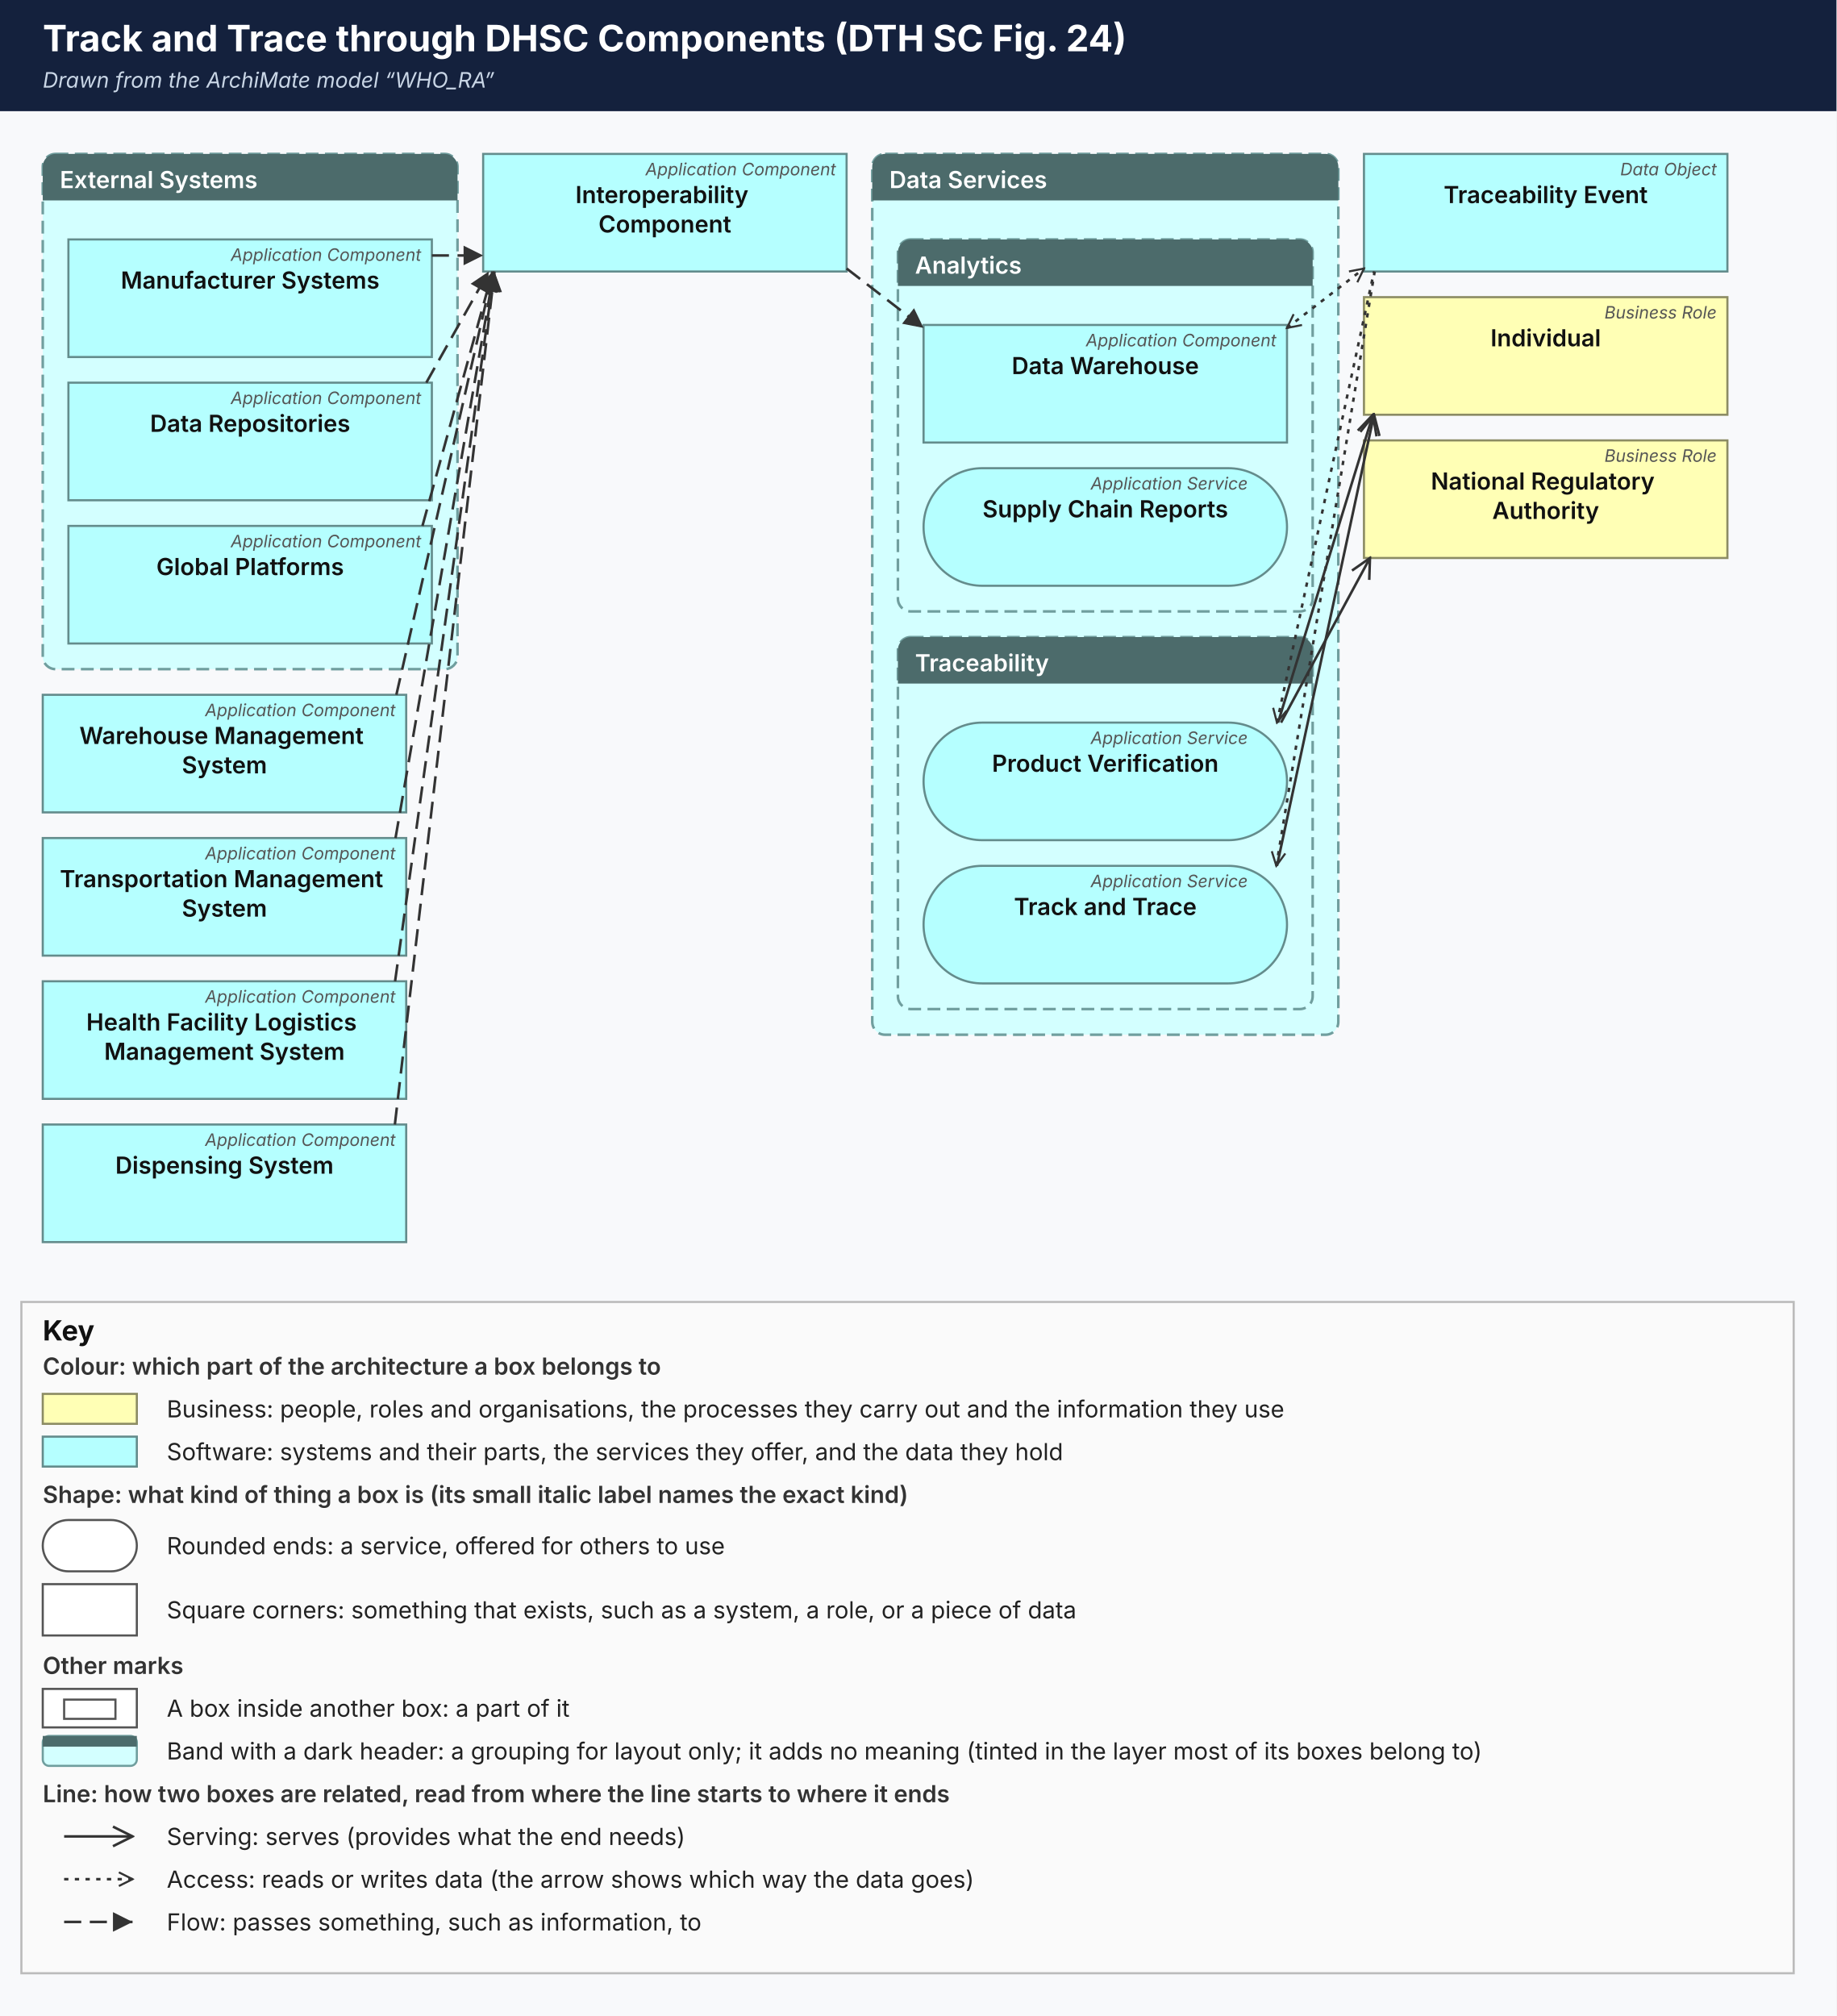
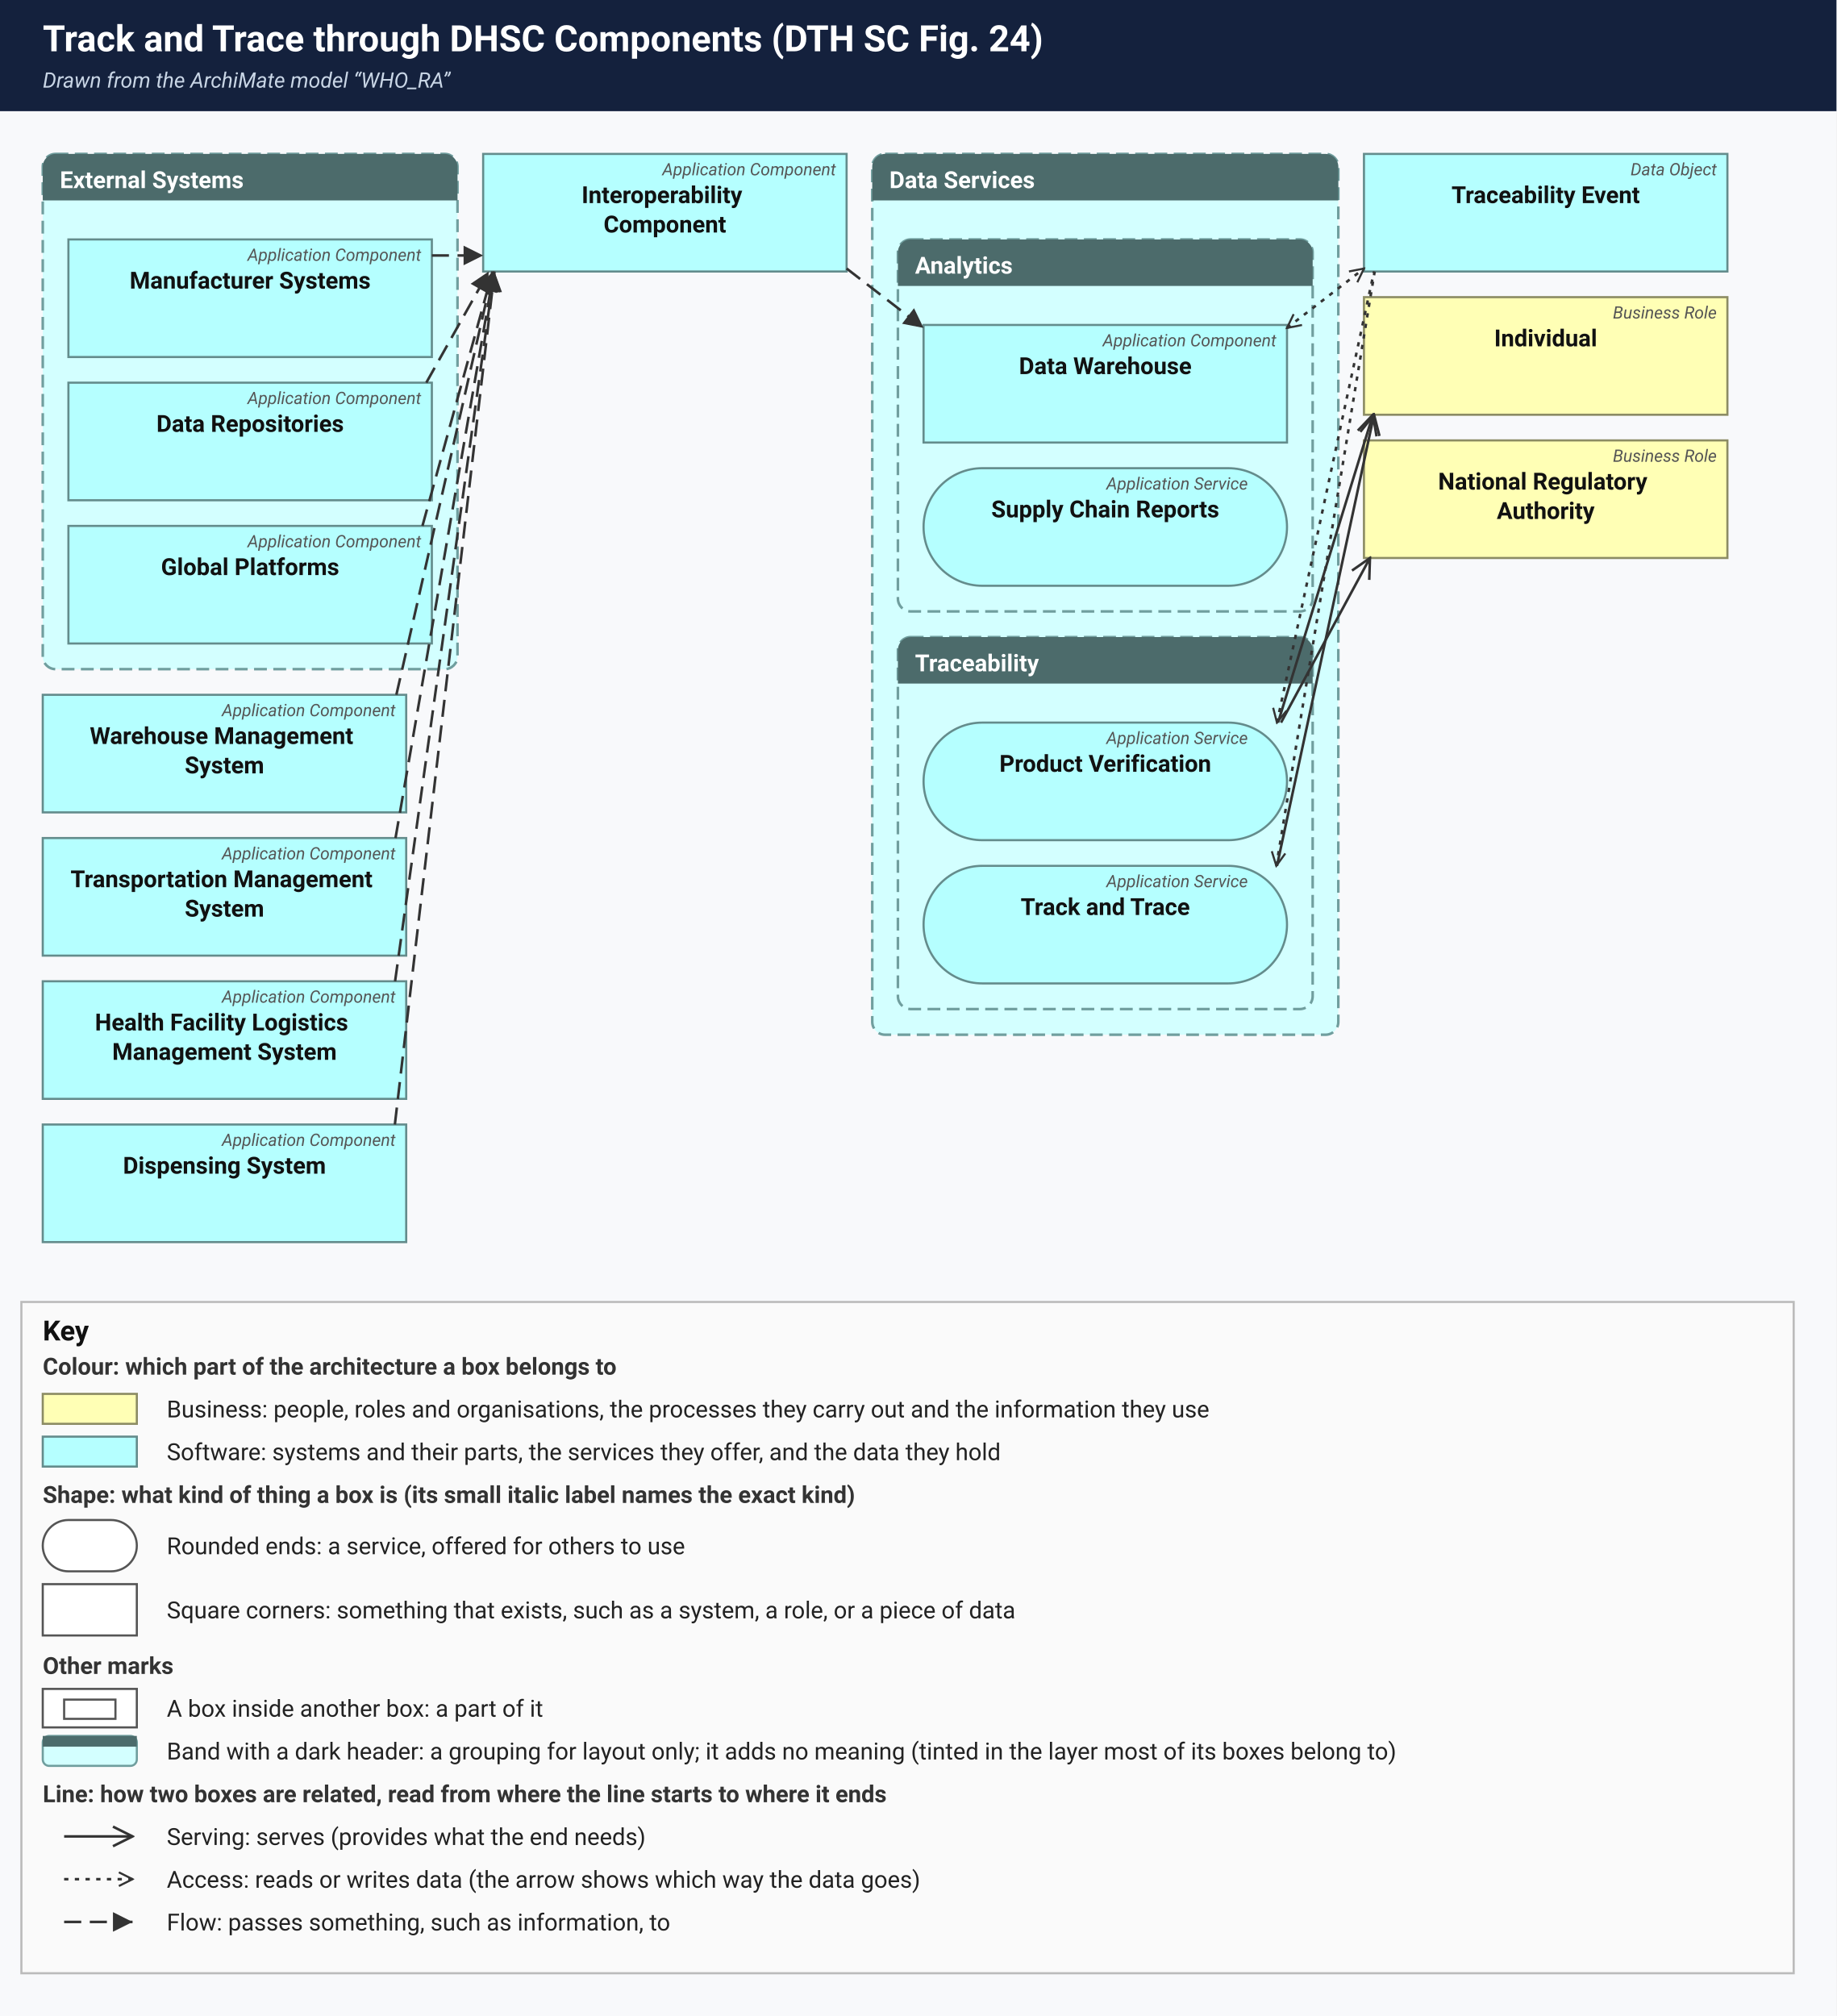
<svg xmlns="http://www.w3.org/2000/svg" viewBox="4 -48 859 943" width="859" height="943" role="img" aria-labelledby="av-title">
  <style>
- .av-name{font:600 11px Inter, "Segoe UI", system-ui, -apple-system, Helvetica, Arial, sans-serif;fill:#111}
- .av-type{font:italic 8px Inter, "Segoe UI", system-ui, -apple-system, Helvetica, Arial, sans-serif;fill:#555}
- .av-group{font:600 11px Inter, "Segoe UI", system-ui, -apple-system, Helvetica, Arial, sans-serif;fill:#333}
- .av-note{font:10px Inter, "Segoe UI", system-ui, -apple-system, Helvetica, Arial, sans-serif;fill:#222}
- .av-key{font:11px Inter, "Segoe UI", system-ui, -apple-system, Helvetica, Arial, sans-serif;fill:#222}
- .av-keyh{font:600 11px Inter, "Segoe UI", system-ui, -apple-system, Helvetica, Arial, sans-serif;fill:#333}
- .av-keyt{font:700 13px Inter, "Segoe UI", system-ui, -apple-system, Helvetica, Arial, sans-serif;fill:#111}
- .av-rel{font:9px Inter, "Segoe UI", system-ui, -apple-system, Helvetica, Arial, sans-serif;fill:#333;paint-order:stroke;stroke:#fff;stroke-width:3px}
+ .av-name{font:600 11px system-ui, -apple-system, "Segoe UI", Roboto, "Helvetica Neue", Arial, "Noto Sans", sans-serif;fill:#111}
+ .av-type{font:italic 8px system-ui, -apple-system, "Segoe UI", Roboto, "Helvetica Neue", Arial, "Noto Sans", sans-serif;fill:#555}
+ .av-group{font:600 11px system-ui, -apple-system, "Segoe UI", Roboto, "Helvetica Neue", Arial, "Noto Sans", sans-serif;fill:#333}
+ .av-note{font:10px system-ui, -apple-system, "Segoe UI", Roboto, "Helvetica Neue", Arial, "Noto Sans", sans-serif;fill:#222}
+ .av-key{font:11px system-ui, -apple-system, "Segoe UI", Roboto, "Helvetica Neue", Arial, "Noto Sans", sans-serif;fill:#222}
+ .av-keyh{font:600 11px system-ui, -apple-system, "Segoe UI", Roboto, "Helvetica Neue", Arial, "Noto Sans", sans-serif;fill:#333}
+ .av-keyt{font:700 13px system-ui, -apple-system, "Segoe UI", Roboto, "Helvetica Neue", Arial, "Noto Sans", sans-serif;fill:#111}
+ .av-rel{font:9px system-ui, -apple-system, "Segoe UI", Roboto, "Helvetica Neue", Arial, "Noto Sans", sans-serif;fill:#333;paint-order:stroke;stroke:#fff;stroke-width:3px}
a:hover rect,a:hover polygon,a:focus rect,a:focus polygon{stroke:#06c;stroke-width:2.5}
</style>
  <defs>
    <marker id="arrow-open" viewBox="0 0 12 12" refX="11" refY="6" markerWidth="11" markerHeight="11" orient="auto-start-reverse" markerUnits="userSpaceOnUse">
      <path d="M1 1 L11 6 L1 11" fill="none" stroke="#333" stroke-width="1.3" />
    </marker>
    <marker id="arrow-filled" viewBox="0 0 12 12" refX="11" refY="6" markerWidth="11" markerHeight="11" orient="auto-start-reverse" markerUnits="userSpaceOnUse">
      <path d="M1 1 L11 6 L1 11 Z" fill="#333" />
    </marker>
    <marker id="arrow-small" viewBox="0 0 10 10" refX="9" refY="5" markerWidth="8" markerHeight="8" orient="auto-start-reverse" markerUnits="userSpaceOnUse">
      <path d="M1 1 L9 5 L1 9" fill="none" stroke="#333" stroke-width="1.2" />
    </marker>
    <marker id="triangle-hollow" viewBox="0 0 14 14" refX="13" refY="7" markerWidth="13" markerHeight="13" orient="auto-start-reverse" markerUnits="userSpaceOnUse">
      <path d="M1 1 L13 7 L1 13 Z" fill="#fff" stroke="#333" stroke-width="1.2" />
    </marker>
    <marker id="diamond-filled" viewBox="0 0 16 10" refX="1" refY="5" markerWidth="16" markerHeight="10" orient="auto-start-reverse" markerUnits="userSpaceOnUse">
      <path d="M1 5 L8 1 L15 5 L8 9 Z" fill="#333" />
    </marker>
    <marker id="diamond-hollow" viewBox="0 0 16 10" refX="1" refY="5" markerWidth="16" markerHeight="10" orient="auto-start-reverse" markerUnits="userSpaceOnUse">
      <path d="M1 5 L8 1 L15 5 L8 9 Z" fill="#fff" stroke="#333" stroke-width="1.2" />
    </marker>
    <marker id="dot" viewBox="0 0 8 8" refX="4" refY="4" markerWidth="7" markerHeight="7" orient="auto" markerUnits="userSpaceOnUse">
      <circle cx="4" cy="4" r="3.2" fill="#333" />
    </marker>
    <pattern id="missing" width="8" height="8" patternUnits="userSpaceOnUse" patternTransform="rotate(45)">
      <rect width="8" height="8" fill="#fff" />
      <line x1="0" y1="0" x2="0" y2="8" stroke="#d33" stroke-width="2" />
    </pattern>
  </defs>
  <rect x="4" y="-48" width="859" height="943" fill="#f8f9fb" />
  <rect x="4" y="-48" width="859" height="52" fill="#14213d" />
-   <text x="24" y="-24" style="font:700 17px Inter, &quot;Segoe UI&quot;, system-ui, -apple-system, Helvetica, Arial, sans-serif;fill:#fff">Track and Trace through DHSC Components (DTH SC Fig. 24)</text>
-   <text x="24" y="-7" style="font:italic 10px Inter, &quot;Segoe UI&quot;, system-ui, -apple-system, Helvetica, Arial, sans-serif;fill:#c9d6e6">Drawn from the ArchiMate model “WHO_RA”</text>
+   <text x="24" y="-24" style="font:700 17px system-ui, -apple-system, &quot;Segoe UI&quot;, Roboto, &quot;Helvetica Neue&quot;, Arial, &quot;Noto Sans&quot;, sans-serif;fill:#fff">Track and Trace through DHSC Components (DTH SC Fig. 24)</text>
+   <text x="24" y="-7" style="font:italic 10px system-ui, -apple-system, &quot;Segoe UI&quot;, Roboto, &quot;Helvetica Neue&quot;, Arial, &quot;Noto Sans&quot;, sans-serif;fill:#c9d6e6">Drawn from the ArchiMate model “WHO_RA”</text>
  <a href="../../../en/dpi-h-ra/archimate/0.3.0-draft.1/element/external-systems/" target="_top">
    <rect x="24" y="24" width="194" height="241" rx="6" fill="#d3ffff" stroke="#709e9e" stroke-width="1.2" stroke-dasharray="6 3" />
    <path d="M24 30 a6 6 0 0 1 6 -6 h182 a6 6 0 0 1 6 6 v15.75 h-194 z" fill="#4c6b6b" />
    <text class="av-group" x="32" y="40" style="fill:#fff">External Systems</text>
  </a>
  <a href="../../../en/dpi-h-ra/archimate/0.3.0-draft.1/element/manufacturer-systems/" target="_top">
    <rect x="36" y="64" width="170" height="55" fill="#b5ffff" stroke="#648c8c" stroke-width="1" />
    <text class="av-type" x="201" y="74" text-anchor="end">Application Component</text>
    <text class="av-name" x="121" y="87" text-anchor="middle">
      <tspan x="121" dy="0">Manufacturer Systems</tspan>
    </text>
  </a>
  <a href="../../../en/dpi-h-ra/archimate/0.3.0-draft.1/element/data-repositories/" target="_top">
    <rect x="36" y="131" width="170" height="55" fill="#b5ffff" stroke="#648c8c" stroke-width="1" />
    <text class="av-type" x="201" y="141" text-anchor="end">Application Component</text>
    <text class="av-name" x="121" y="154" text-anchor="middle">
      <tspan x="121" dy="0">Data Repositories</tspan>
    </text>
  </a>
  <a href="../../../en/dpi-h-ra/archimate/0.3.0-draft.1/element/global-platforms/" target="_top">
    <rect x="36" y="198" width="170" height="55" fill="#b5ffff" stroke="#648c8c" stroke-width="1" />
    <text class="av-type" x="201" y="208" text-anchor="end">Application Component</text>
    <text class="av-name" x="121" y="221" text-anchor="middle">
      <tspan x="121" dy="0">Global Platforms</tspan>
    </text>
  </a>
  <a href="../../../en/dpi-h-ra/archimate/0.3.0-draft.1/element/warehouse-management-system/" target="_top">
    <rect x="24" y="277" width="170" height="55" fill="#b5ffff" stroke="#648c8c" stroke-width="1" />
    <text class="av-type" x="189" y="287" text-anchor="end">Application Component</text>
    <text class="av-name" x="109" y="300" text-anchor="middle">
      <tspan x="109" dy="0">Warehouse Management</tspan>
      <tspan x="109" dy="13.75">System</tspan>
    </text>
  </a>
  <a href="../../../en/dpi-h-ra/archimate/0.3.0-draft.1/element/transportation-management-system/" target="_top">
    <rect x="24" y="344" width="170" height="55" fill="#b5ffff" stroke="#648c8c" stroke-width="1" />
    <text class="av-type" x="189" y="354" text-anchor="end">Application Component</text>
    <text class="av-name" x="109" y="367" text-anchor="middle">
      <tspan x="109" dy="0">Transportation Management</tspan>
      <tspan x="109" dy="13.75">System</tspan>
    </text>
  </a>
  <a href="../../../en/dpi-h-ra/archimate/0.3.0-draft.1/element/health-facility-logistics-management-system/" target="_top">
    <rect x="24" y="411" width="170" height="55" fill="#b5ffff" stroke="#648c8c" stroke-width="1" />
    <text class="av-type" x="189" y="421" text-anchor="end">Application Component</text>
    <text class="av-name" x="109" y="434" text-anchor="middle">
      <tspan x="109" dy="0">Health Facility Logistics</tspan>
      <tspan x="109" dy="13.75">Management System</tspan>
    </text>
  </a>
  <a href="../../../en/dpi-h-ra/archimate/0.3.0-draft.1/element/dispensing-system/" target="_top">
    <rect x="24" y="478" width="170" height="55" fill="#b5ffff" stroke="#648c8c" stroke-width="1" />
    <text class="av-type" x="189" y="488" text-anchor="end">Application Component</text>
    <text class="av-name" x="109" y="501" text-anchor="middle">
      <tspan x="109" dy="0">Dispensing System</tspan>
    </text>
  </a>
  <a href="../../../en/dpi-h-ra/archimate/0.3.0-draft.1/element/interoperability-component/" target="_top">
    <rect x="230" y="24" width="170" height="55" fill="#b5ffff" stroke="#648c8c" stroke-width="1" />
    <text class="av-type" x="395" y="34" text-anchor="end">Application Component</text>
    <text class="av-name" x="315" y="47" text-anchor="middle">
      <tspan x="315" dy="0">Interoperability</tspan>
      <tspan x="315" dy="13.75">Component</tspan>
    </text>
  </a>
  <a href="../../../en/dpi-h-ra/archimate/0.3.0-draft.1/element/data-services/" target="_top">
    <rect x="412" y="24" width="218" height="412" rx="6" fill="#d3ffff" stroke="#709e9e" stroke-width="1.2" stroke-dasharray="6 3" />
    <path d="M412 30 a6 6 0 0 1 6 -6 h206 a6 6 0 0 1 6 6 v15.75 h-218 z" fill="#4c6b6b" />
    <text class="av-group" x="420" y="40" style="fill:#fff">Data Services</text>
  </a>
  <a href="../../../en/dpi-h-ra/archimate/0.3.0-draft.1/element/analytics/" target="_top">
    <rect x="424" y="64" width="194" height="174" rx="6" fill="#d3ffff" stroke="#709e9e" stroke-width="1.2" stroke-dasharray="6 3" />
    <path d="M424 70 a6 6 0 0 1 6 -6 h182 a6 6 0 0 1 6 6 v15.75 h-194 z" fill="#4c6b6b" />
    <text class="av-group" x="432" y="80" style="fill:#fff">Analytics</text>
  </a>
  <a href="../../../en/dpi-h-ra/archimate/0.3.0-draft.1/element/data-warehouse/" target="_top">
    <rect x="436" y="104" width="170" height="55" fill="#b5ffff" stroke="#648c8c" stroke-width="1" />
    <text class="av-type" x="601" y="114" text-anchor="end">Application Component</text>
    <text class="av-name" x="521" y="127" text-anchor="middle">
      <tspan x="521" dy="0">Data Warehouse</tspan>
    </text>
  </a>
  <a href="../../../en/dpi-h-ra/archimate/0.3.0-draft.1/element/supply-chain-reports/" target="_top">
    <rect x="436" y="171" width="170" height="55" rx="27.5" fill="#b5ffff" stroke="#648c8c" stroke-width="1" />
    <text class="av-type" x="587.667" y="181" text-anchor="end">Application Service</text>
    <text class="av-name" x="521" y="194" text-anchor="middle">
      <tspan x="521" dy="0">Supply Chain Reports</tspan>
    </text>
  </a>
  <a href="../../../en/dpi-h-ra/archimate/0.3.0-draft.1/element/traceability-65d5/" target="_top">
    <rect x="424" y="250" width="194" height="174" rx="6" fill="#d3ffff" stroke="#709e9e" stroke-width="1.2" stroke-dasharray="6 3" />
    <path d="M424 256 a6 6 0 0 1 6 -6 h182 a6 6 0 0 1 6 6 v15.75 h-194 z" fill="#4c6b6b" />
    <text class="av-group" x="432" y="266" style="fill:#fff">Traceability</text>
  </a>
  <a href="../../../en/dpi-h-ra/archimate/0.3.0-draft.1/element/product-verification/" target="_top">
    <rect x="436" y="290" width="170" height="55" rx="27.5" fill="#b5ffff" stroke="#648c8c" stroke-width="1" />
    <text class="av-type" x="587.667" y="300" text-anchor="end">Application Service</text>
    <text class="av-name" x="521" y="313" text-anchor="middle">
      <tspan x="521" dy="0">Product Verification</tspan>
    </text>
  </a>
  <a href="../../../en/dpi-h-ra/archimate/0.3.0-draft.1/element/track-and-trace/" target="_top">
    <rect x="436" y="357" width="170" height="55" rx="27.5" fill="#b5ffff" stroke="#648c8c" stroke-width="1" />
    <text class="av-type" x="587.667" y="367" text-anchor="end">Application Service</text>
    <text class="av-name" x="521" y="380" text-anchor="middle">
      <tspan x="521" dy="0">Track and Trace</tspan>
    </text>
  </a>
  <a href="../../../en/dpi-h-ra/archimate/0.3.0-draft.1/element/traceability-event/" target="_top">
    <rect x="642" y="24" width="170" height="55" fill="#b5ffff" stroke="#648c8c" stroke-width="1" />
    <text class="av-type" x="807" y="34" text-anchor="end">Data Object</text>
    <text class="av-name" x="727" y="47" text-anchor="middle">
      <tspan x="727" dy="0">Traceability Event</tspan>
    </text>
  </a>
  <a href="../../../en/dpi-h-ra/archimate/0.3.0-draft.1/element/individual/" target="_top">
    <rect x="642" y="91" width="170" height="55" fill="#ffffb5" stroke="#8c8c64" stroke-width="1" />
    <text class="av-type" x="807" y="101" text-anchor="end">Business Role</text>
    <text class="av-name" x="727" y="114" text-anchor="middle">
      <tspan x="727" dy="0">Individual</tspan>
    </text>
  </a>
  <a href="../../../en/dpi-h-ra/archimate/0.3.0-draft.1/element/national-regulatory-authority/" target="_top">
    <rect x="642" y="158" width="170" height="55" fill="#ffffb5" stroke="#8c8c64" stroke-width="1" />
    <text class="av-type" x="807" y="168" text-anchor="end">Business Role</text>
    <text class="av-name" x="727" y="181" text-anchor="middle">
      <tspan x="727" dy="0">National Regulatory</tspan>
      <tspan x="727" dy="13.75">Authority</tspan>
    </text>
  </a>
  <a href="../../../en/dpi-h-ra/archimate/0.3.0-draft.1/relationship/id-5020ac56f2c251158c6c8bb503f919ec/" target="_top">
    <path d="M206 71.5 L230 71.5" fill="none" stroke="#333" stroke-width="1.2" stroke-dasharray="8 4" marker-end="url(#arrow-filled)" />
    <path d="M206 71.5 L230 71.5" fill="none" stroke="transparent" stroke-width="8" />
  </a>
  <a href="../../../en/dpi-h-ra/archimate/0.3.0-draft.1/relationship/id-cadfb5c569be52fe8cfa92ec25a29601/" target="_top">
    <path d="M203.4 131 L232.6 79" fill="none" stroke="#333" stroke-width="1.2" stroke-dasharray="8 4" marker-end="url(#arrow-filled)" />
    <path d="M203.4 131 L232.6 79" fill="none" stroke="transparent" stroke-width="8" />
  </a>
  <a href="../../../en/dpi-h-ra/archimate/0.3.0-draft.1/relationship/id-efb0687f5df95180acf2e7fe33b48c1c/" target="_top">
    <path d="M201.6 198 L234.4 79" fill="none" stroke="#333" stroke-width="1.2" stroke-dasharray="8 4" marker-end="url(#arrow-filled)" />
    <path d="M201.6 198 L234.4 79" fill="none" stroke="transparent" stroke-width="8" />
  </a>
  <a href="../../../en/dpi-h-ra/archimate/0.3.0-draft.1/relationship/id-48c4ebaa067e55058b648adb4fc9a066/" target="_top">
    <path d="M189.4 277 L234.6 79" fill="none" stroke="#333" stroke-width="1.2" stroke-dasharray="8 4" marker-end="url(#arrow-filled)" />
    <path d="M189.4 277 L234.6 79" fill="none" stroke="transparent" stroke-width="8" />
  </a>
  <a href="../../../en/dpi-h-ra/archimate/0.3.0-draft.1/relationship/id-62e98e363f005228803f60435478fede/" target="_top">
    <path d="M189 344 L235 79" fill="none" stroke="#333" stroke-width="1.2" stroke-dasharray="8 4" marker-end="url(#arrow-filled)" />
    <path d="M189 344 L235 79" fill="none" stroke="transparent" stroke-width="8" />
  </a>
  <a href="../../../en/dpi-h-ra/archimate/0.3.0-draft.1/relationship/id-3198916b3bd75338bd9fe029417afe0c/" target="_top">
    <path d="M188.8 411 L235.2 79" fill="none" stroke="#333" stroke-width="1.2" stroke-dasharray="8 4" marker-end="url(#arrow-filled)" />
    <path d="M188.8 411 L235.2 79" fill="none" stroke="transparent" stroke-width="8" />
  </a>
  <a href="../../../en/dpi-h-ra/archimate/0.3.0-draft.1/relationship/id-178a93a0dcf35015bdad9671d3e33eb0/" target="_top">
    <path d="M188.7 478 L235.3 79" fill="none" stroke="#333" stroke-width="1.2" stroke-dasharray="8 4" marker-end="url(#arrow-filled)" />
    <path d="M188.7 478 L235.3 79" fill="none" stroke="transparent" stroke-width="8" />
  </a>
  <a href="../../../en/dpi-h-ra/archimate/0.3.0-draft.1/relationship/id-b9ba74976a6b5e77894116b8bb1fbff0/" target="_top">
    <path d="M400 77.6 L436 105.4" fill="none" stroke="#333" stroke-width="1.2" stroke-dasharray="8 4" marker-end="url(#arrow-filled)" />
    <path d="M400 77.6 L436 105.4" fill="none" stroke="transparent" stroke-width="8" />
  </a>
  <a href="../../../en/dpi-h-ra/archimate/0.3.0-draft.1/relationship/id-c76d74e5a98e55a3b48727eac34bcf81/" target="_top">
    <path d="M606 105.4 L642 77.6" fill="none" stroke="#333" stroke-width="1.2" stroke-dasharray="2 3" marker-start="url(#arrow-small)" marker-end="url(#arrow-small)" />
    <path d="M606 105.4 L642 77.6" fill="none" stroke="transparent" stroke-width="8" />
  </a>
  <a href="../../../en/dpi-h-ra/archimate/0.3.0-draft.1/relationship/id-25d00334b7355e66b67722087d9a16fe/" target="_top">
    <path d="M601.3 290 L646.7 79" fill="none" stroke="#333" stroke-width="1.2" stroke-dasharray="2 3" marker-start="url(#arrow-small)" />
    <path d="M601.3 290 L646.7 79" fill="none" stroke="transparent" stroke-width="8" />
  </a>
  <a href="../../../en/dpi-h-ra/archimate/0.3.0-draft.1/relationship/id-2d8c6442fd065035bb8b8fc75dfac7d9/" target="_top">
    <path d="M601.8 290 L646.2 146" fill="none" stroke="#333" stroke-width="1.2" marker-end="url(#arrow-open)" />
    <path d="M601.8 290 L646.2 146" fill="none" stroke="transparent" stroke-width="8" />
  </a>
  <a href="../../../en/dpi-h-ra/archimate/0.3.0-draft.1/relationship/id-5965c2951caf5848840ba9c82648b6a6/" target="_top">
    <path d="M603.2 290 L644.8 213" fill="none" stroke="#333" stroke-width="1.2" marker-end="url(#arrow-open)" />
    <path d="M603.2 290 L644.8 213" fill="none" stroke="transparent" stroke-width="8" />
  </a>
  <a href="../../../en/dpi-h-ra/archimate/0.3.0-draft.1/relationship/id-0dcaab2f1e405f0bb9d97fd50e4da579/" target="_top">
    <path d="M601 357 L647 79" fill="none" stroke="#333" stroke-width="1.2" stroke-dasharray="2 3" marker-start="url(#arrow-small)" />
    <path d="M601 357 L647 79" fill="none" stroke="transparent" stroke-width="8" />
  </a>
  <a href="../../../en/dpi-h-ra/archimate/0.3.0-draft.1/relationship/id-f6683353dc6a545f820b9d769b5aa44e/" target="_top">
    <path d="M601.3 357 L646.7 146" fill="none" stroke="#333" stroke-width="1.2" marker-end="url(#arrow-open)" />
    <path d="M601.3 357 L646.7 146" fill="none" stroke="transparent" stroke-width="8" />
  </a>
  <g class="av-legend">
    <rect x="14" y="561" width="829" height="314" fill="#fafafa" stroke="#bbb" />
    <text class="av-keyt" x="24" y="579">Key</text>
    <text class="av-keyh" x="24" y="595">Colour: which part of the architecture a box belongs to</text>
    <rect x="24" y="604" width="44" height="14" fill="#ffffb5" stroke="#8c8c64" />
    <text class="av-key" x="82" y="615">Business: people, roles and organisations, the processes they carry out and the information they use</text>
    <rect x="24" y="624" width="44" height="14" fill="#b5ffff" stroke="#648c8c" />
    <text class="av-key" x="82" y="635">Software: systems and their parts, the services they offer, and the data they hold</text>
    <text class="av-keyh" x="24" y="655">Shape: what kind of thing a box is (its small italic label names the exact kind)</text>
    <rect x="24" y="663" width="44" height="24" rx="12" fill="#fff" stroke="#555" />
    <text class="av-key" x="82" y="679">Rounded ends: a service, offered for others to use</text>
    <rect x="24" y="693" width="44" height="24" fill="#fff" stroke="#555" />
    <text class="av-key" x="82" y="709">Square corners: something that exists, such as a system, a role, or a piece of data</text>
    <text class="av-keyh" x="24" y="735">Other marks</text>
    <rect x="24" y="742" width="44" height="18" fill="#fff" stroke="#555" />
    <rect x="34" y="747" width="24" height="9" fill="#fff" stroke="#555" />
    <text class="av-key" x="82" y="755">A box inside another box: a part of it</text>
    <rect x="24" y="764" width="44" height="14" rx="3" fill="#d3ffff" stroke="#709e9e" />
    <rect x="24" y="764" width="44" height="5" fill="#4c6b6b" />
    <text class="av-key" x="82" y="775">Band with a dark header: a grouping for layout only; it adds no meaning (tinted in the layer most of its boxes belong to)</text>
    <text class="av-keyh" x="24" y="795">Line: how two boxes are related, read from where the line starts to where it ends</text>
    <path d="M34 811 L66 811" fill="none" stroke="#333" stroke-width="1.2" marker-end="url(#arrow-open)" />
    <text class="av-key" x="82" y="815">Serving: serves (provides what the end needs)</text>
    <path d="M34 831 L66 831" fill="none" stroke="#333" stroke-width="1.2" stroke-dasharray="2 3" marker-end="url(#arrow-small)" />
    <text class="av-key" x="82" y="835">Access: reads or writes data (the arrow shows which way the data goes)</text>
    <path d="M34 851 L66 851" fill="none" stroke="#333" stroke-width="1.2" stroke-dasharray="8 4" marker-end="url(#arrow-filled)" />
    <text class="av-key" x="82" y="855">Flow: passes something, such as information, to</text>
  </g>
</svg>
